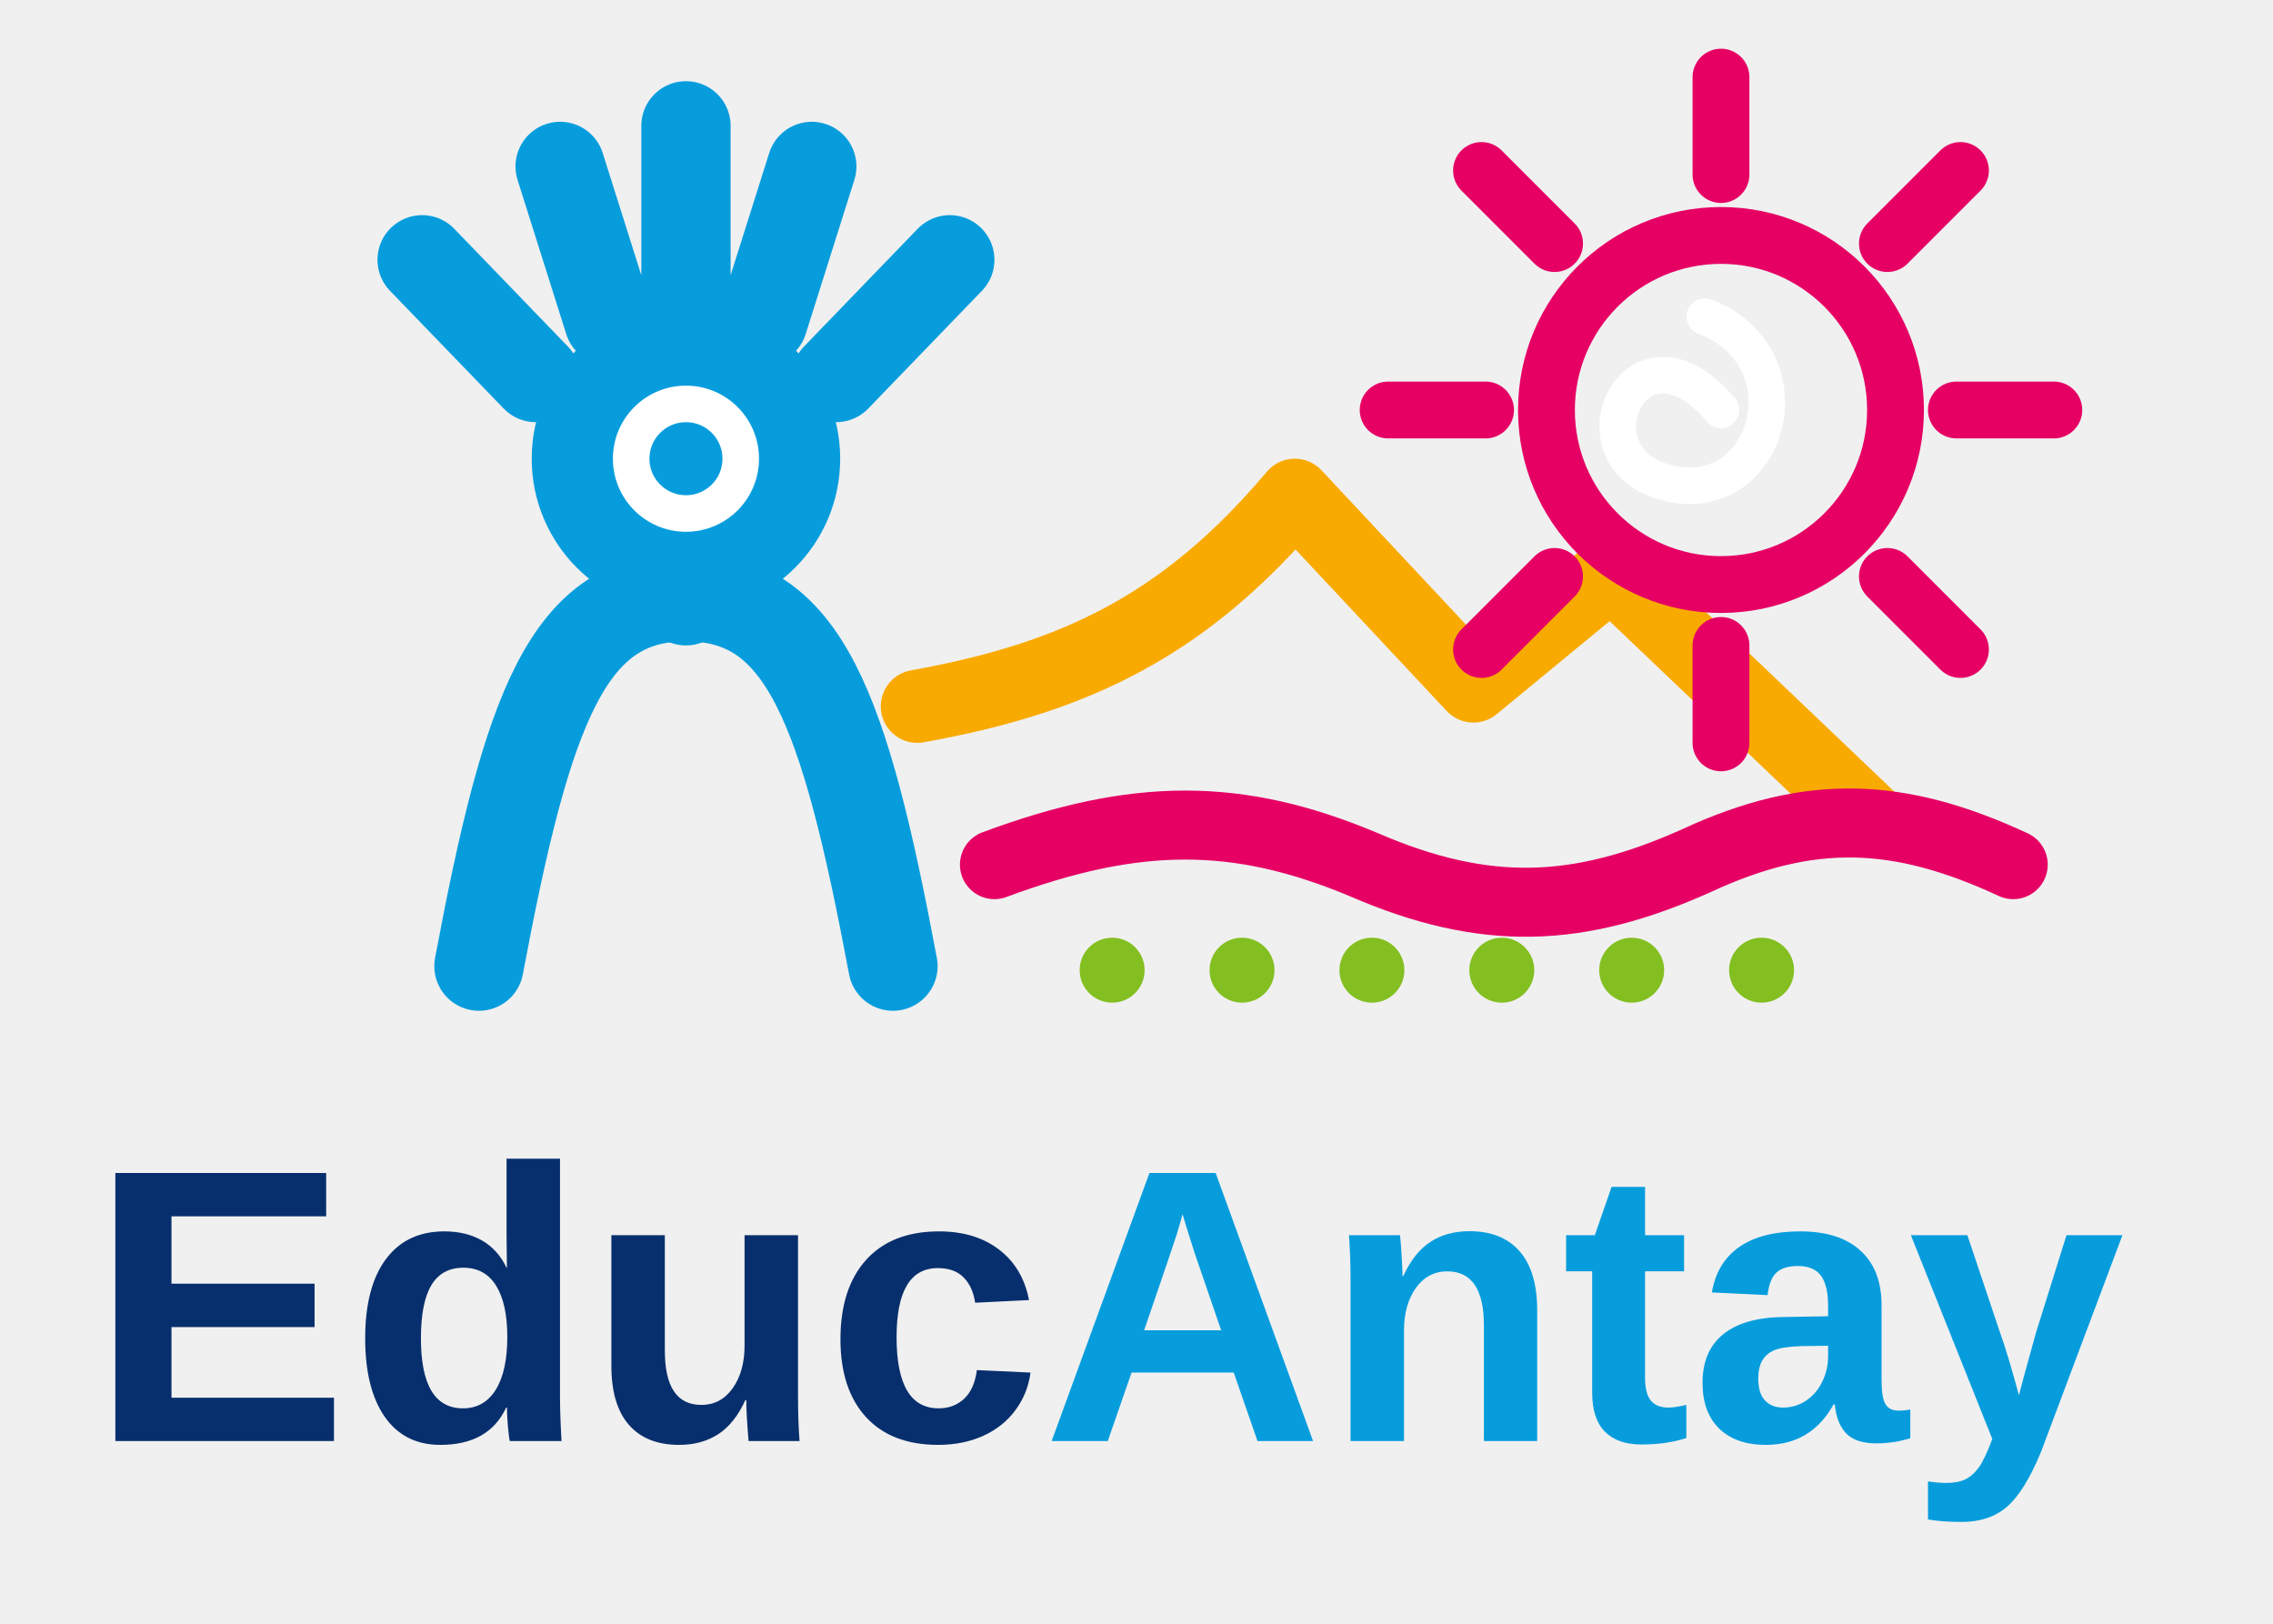
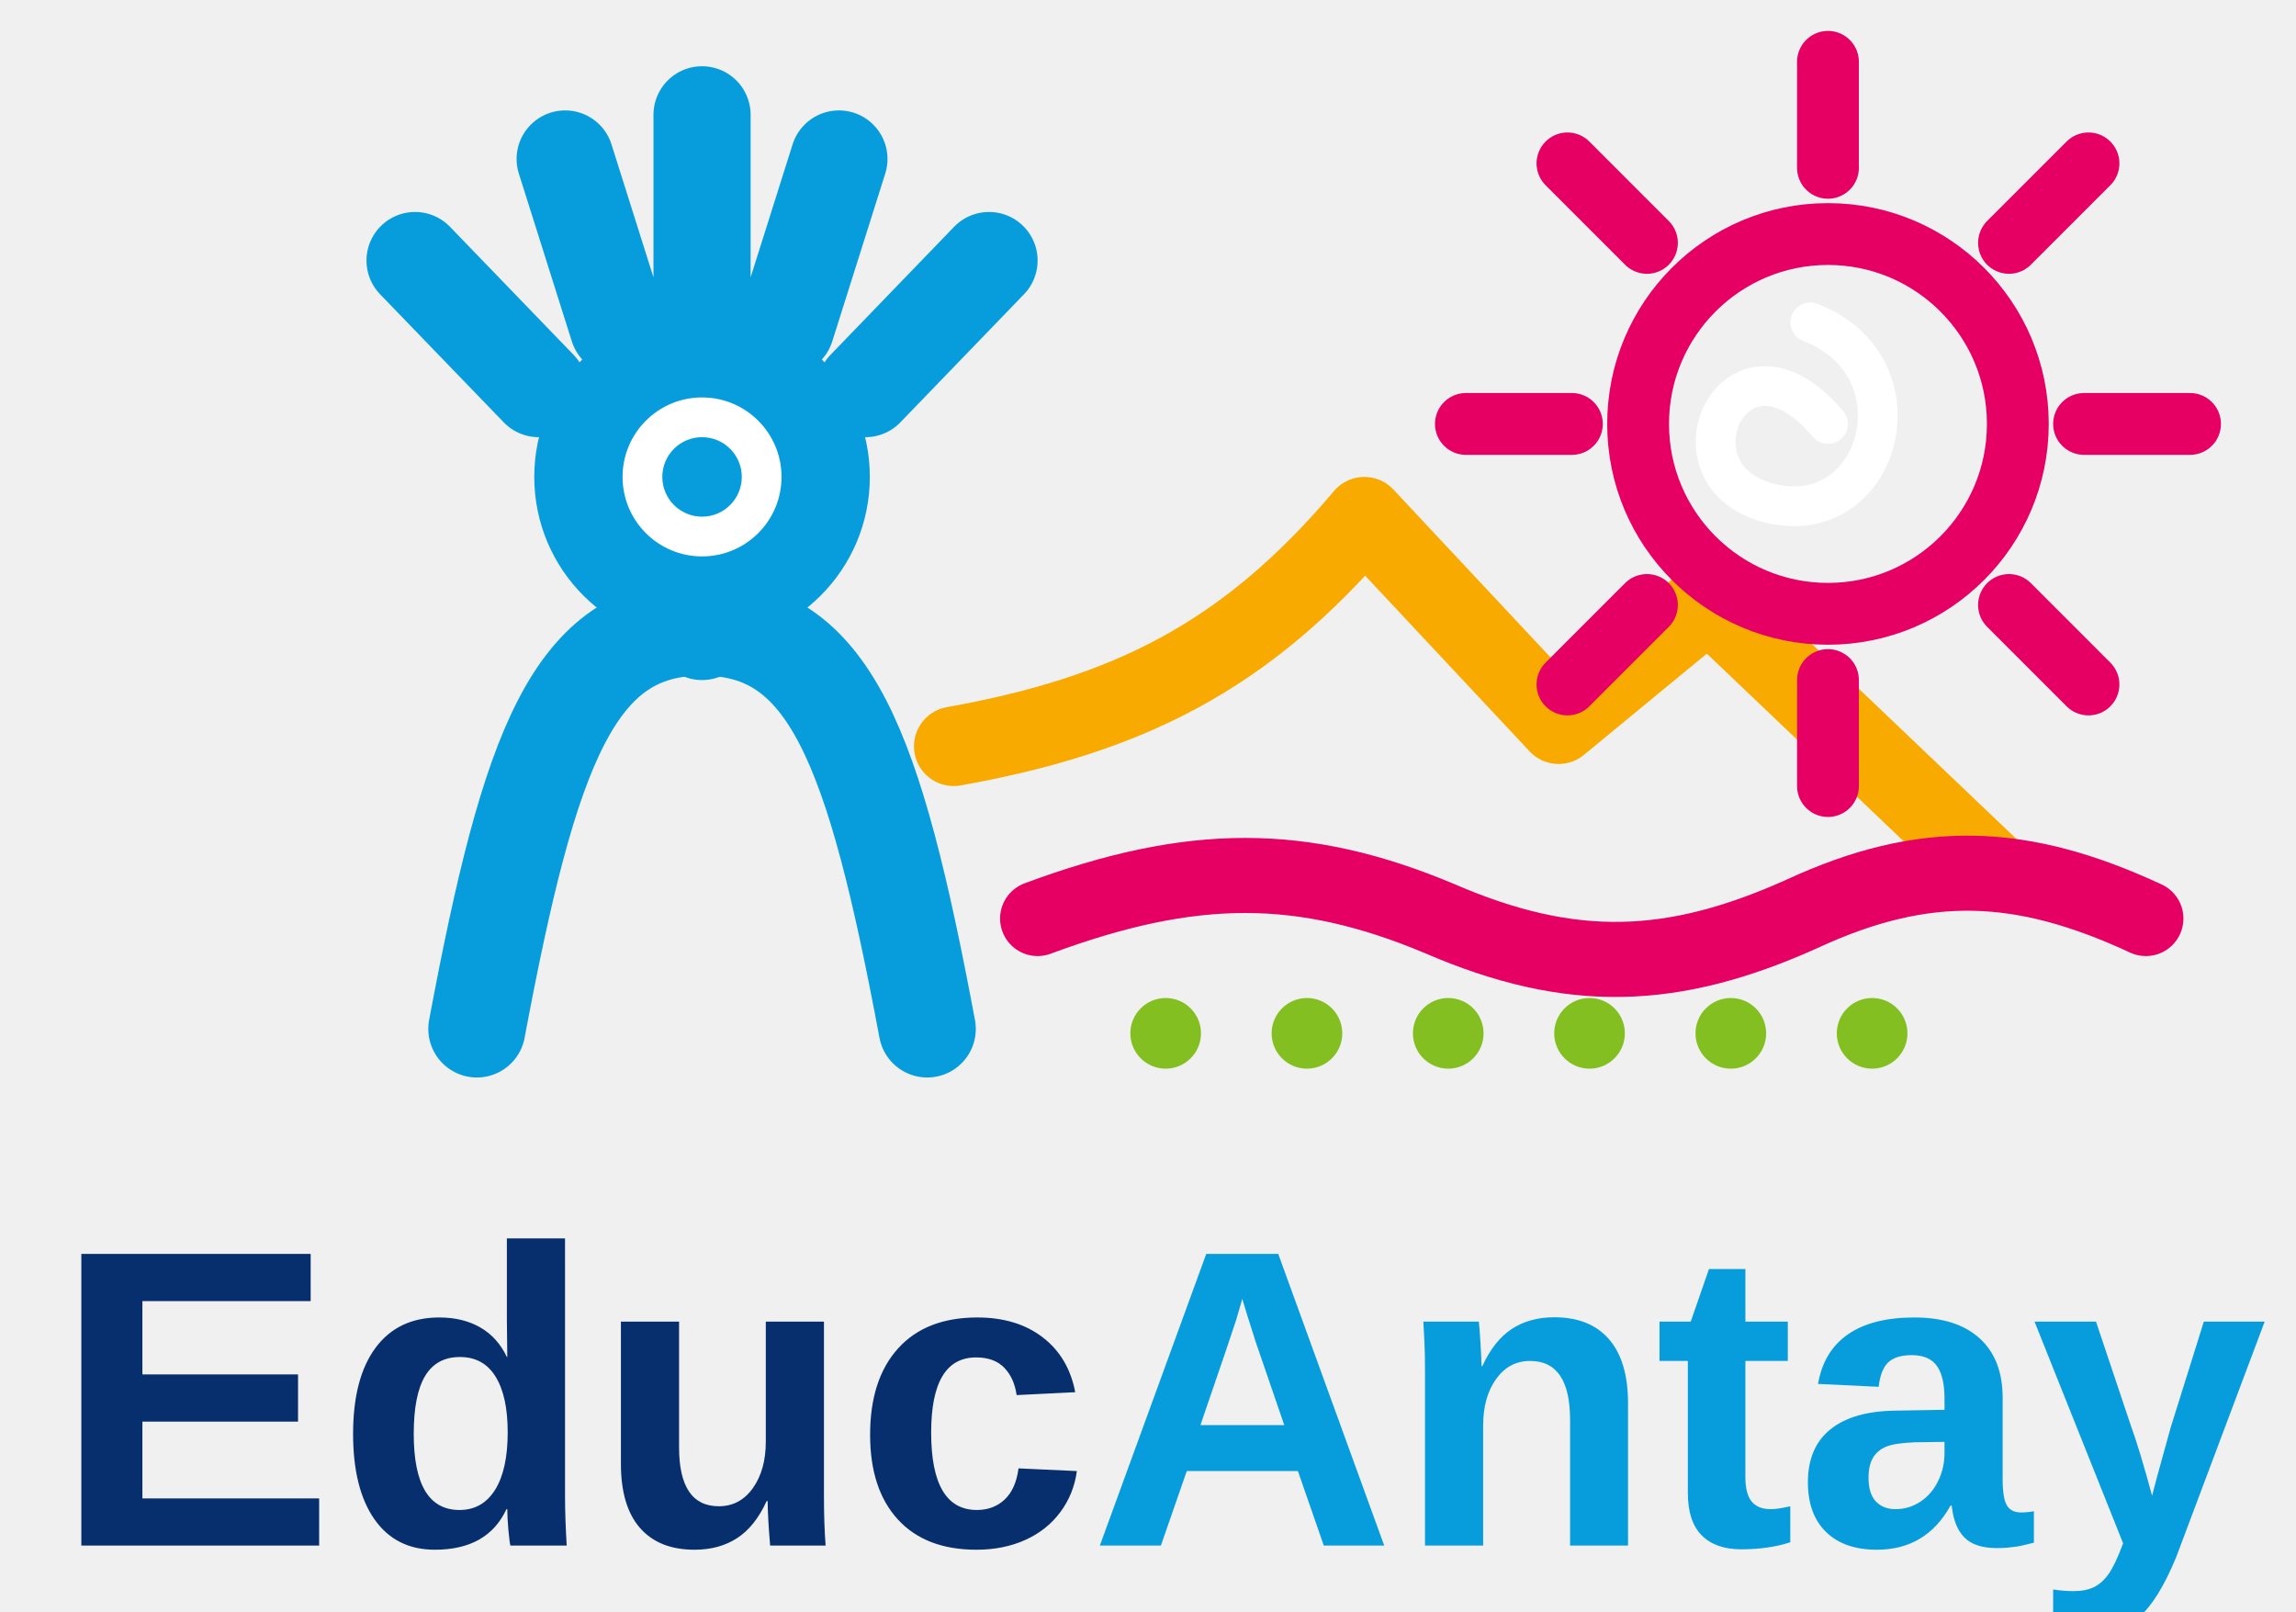
- <svg xmlns="http://www.w3.org/2000/svg" viewBox="0 0 560 400" role="img" aria-labelledby="t d">
+ <svg xmlns="http://www.w3.org/2000/svg" viewBox="10 5 520 365" role="img" aria-labelledby="t d">
  <g fill="none" stroke-linecap="round" stroke-linejoin="round">
    <g stroke="#079ddd" stroke-width="22">
      <path d="M118 238c12-64 22-91 51-91s39 27 51 91" />
      <path d="M169 148v-69" />
      <path d="M150 79l-12-38M169 72V31M188 79l12-38M132 93l-28-29M206 93l28-29" />
    </g>
    <circle cx="169" cy="113" r="38" fill="#079ddd" />
    <circle cx="169" cy="113" r="18" fill="#fff" />
    <circle cx="169" cy="113" r="9" fill="#079ddd" />
    <path d="M226 174c39-7 66-20 93-52l44 47 34-28 64 61" stroke="#f9aa00" stroke-width="18" />
    <path d="M245 213c35-13 60-13 91 0 30 13 53 12 82-1 28-13 50-12 78 1" stroke="#e60064" stroke-width="17" />
    <g fill="#83bf20" stroke="none">
      <circle cx="274" cy="239" r="8" />
      <circle cx="306" cy="239" r="8" />
      <circle cx="338" cy="239" r="8" />
      <circle cx="370" cy="239" r="8" />
      <circle cx="402" cy="239" r="8" />
      <circle cx="434" cy="239" r="8" />
    </g>
    <g stroke="#e60064" stroke-width="14">
      <circle cx="424" cy="101" r="43" />
      <path d="M424 43V19M424 183v-24M366 101h-24M506 101h-24M383 60l-18-18M483 160l-18-18M465 60l18-18M383 142l-18 18" />
    </g>
    <path d="M424 101c-21-25-38 12-13 18 25 6 35-31 9-41" stroke="#fff" stroke-width="9" />
  </g>
  <text x="22" y="355" font-family="Arial,Helvetica,sans-serif" font-size="96" font-weight="800" fill="#082f6d">Educ<tspan fill="#079ddd">Antay</tspan>
  </text>
</svg>
